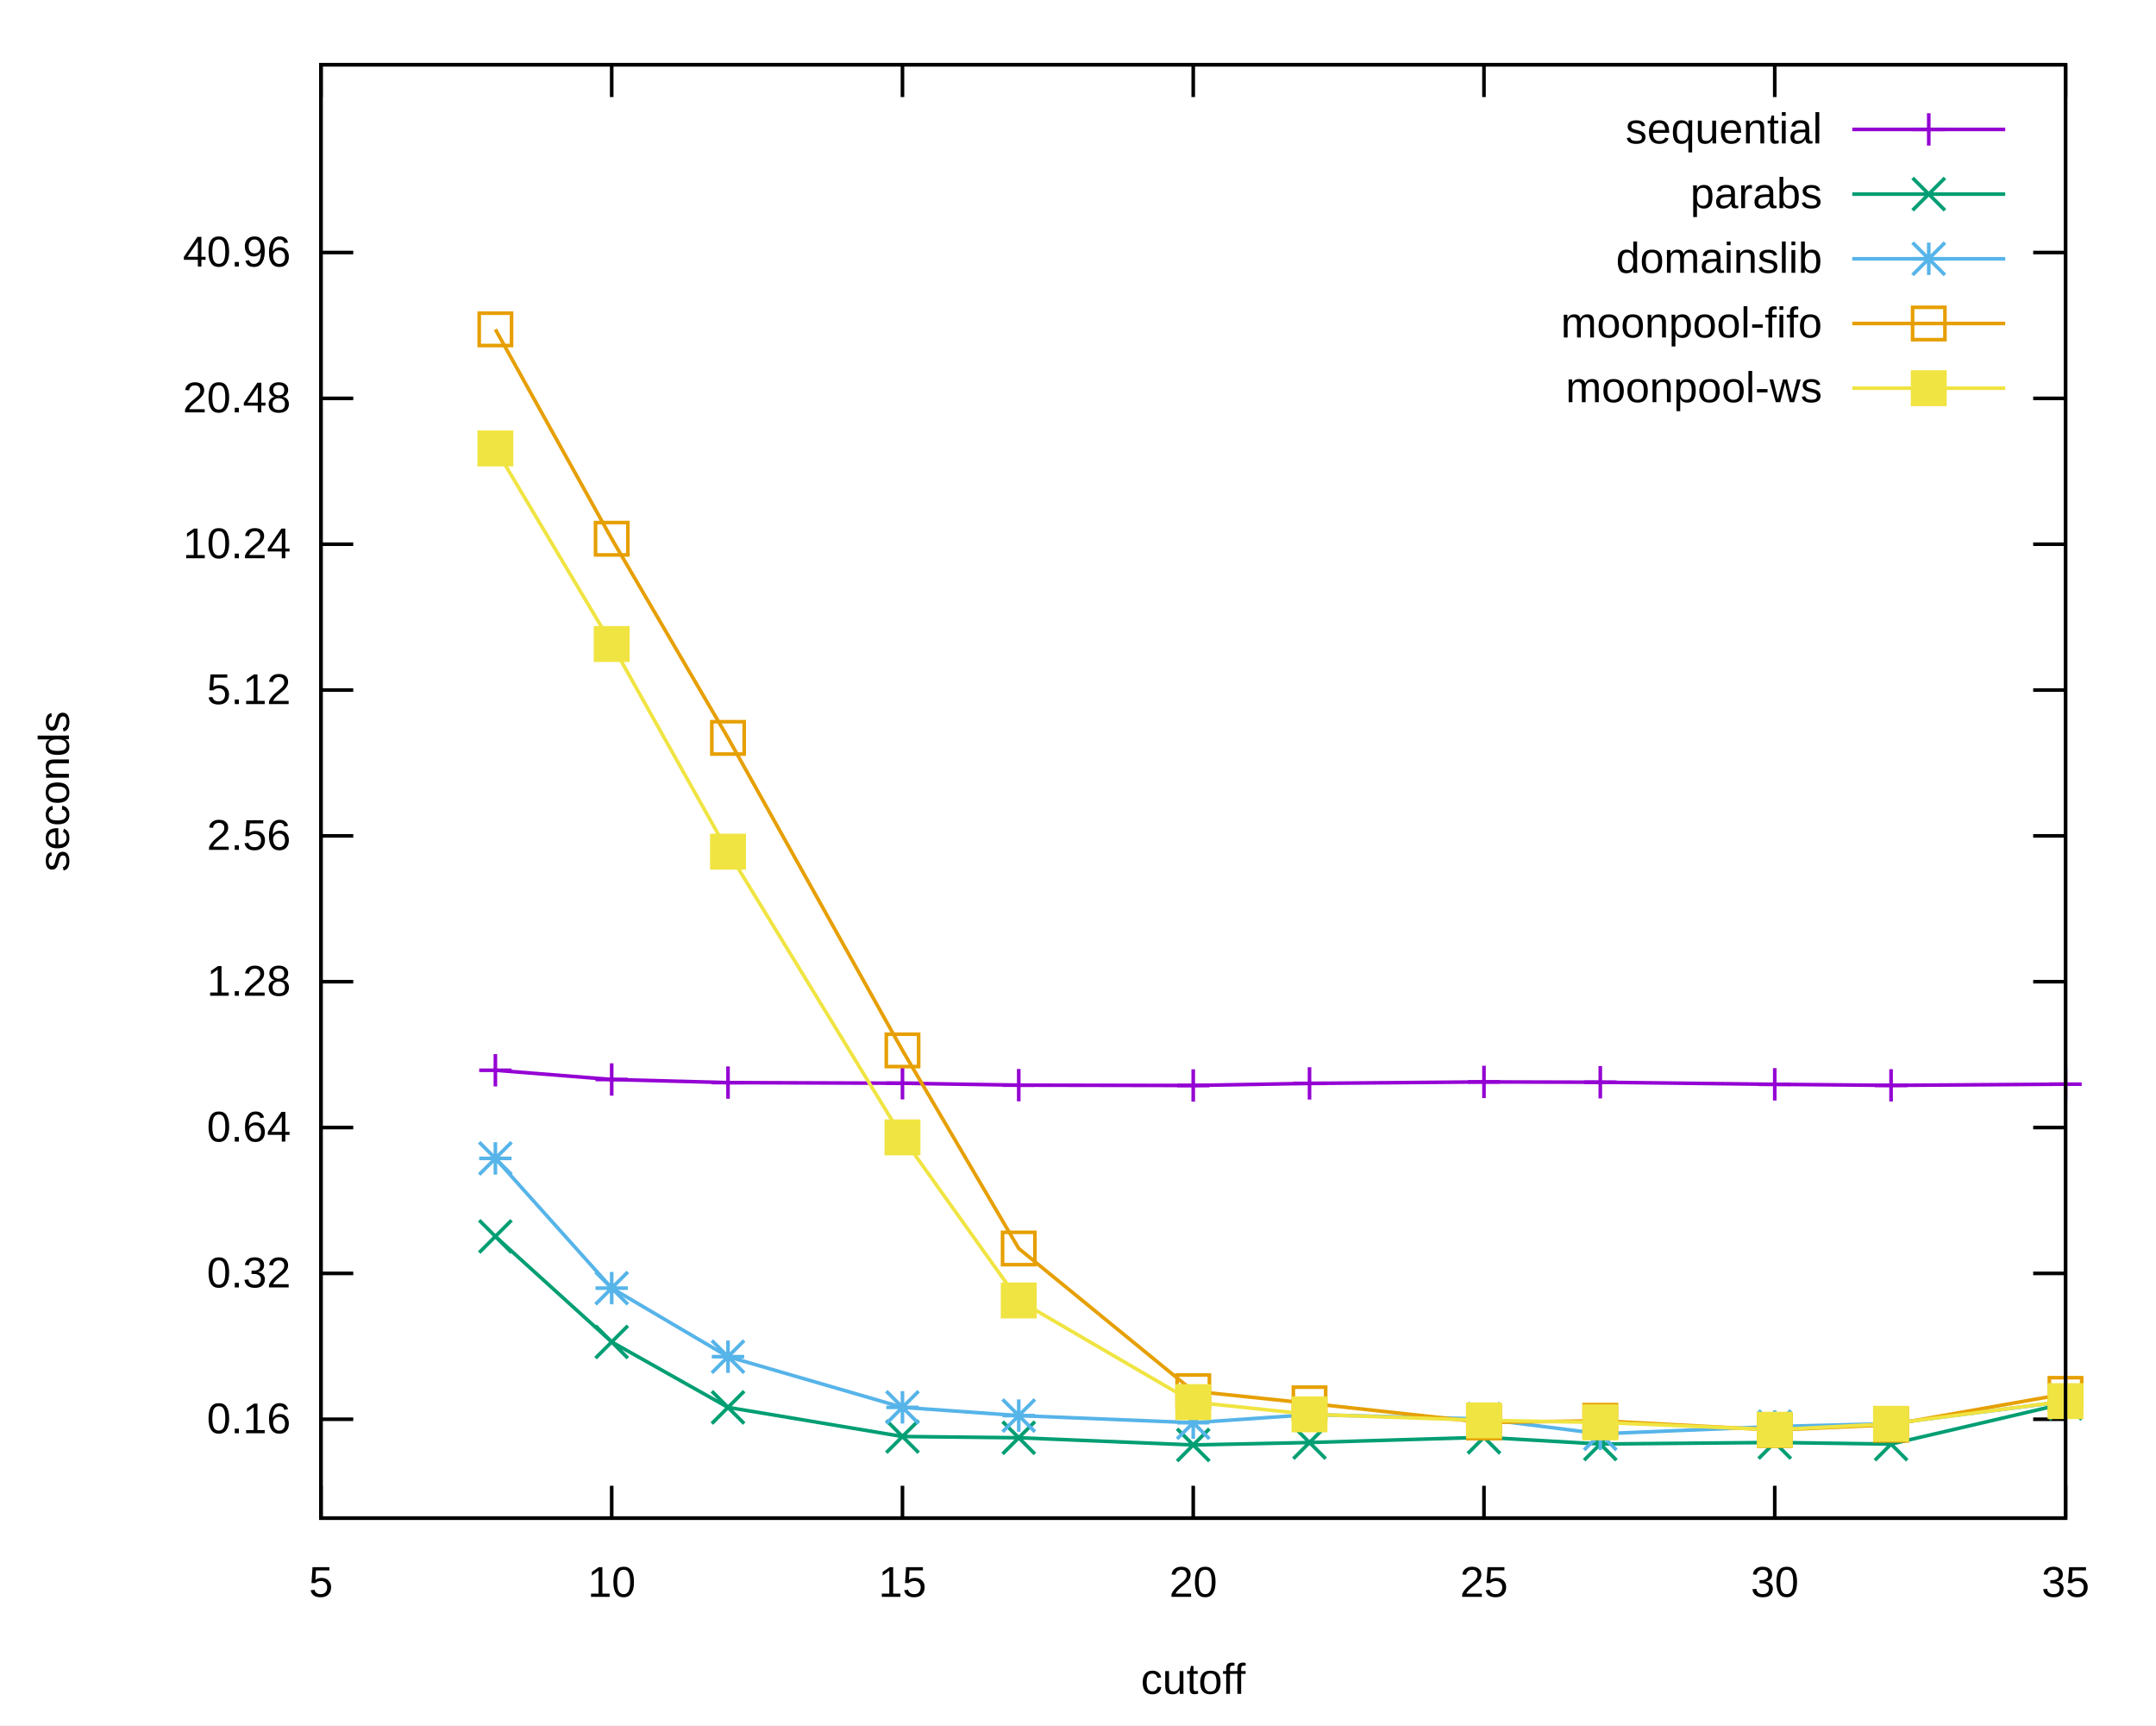
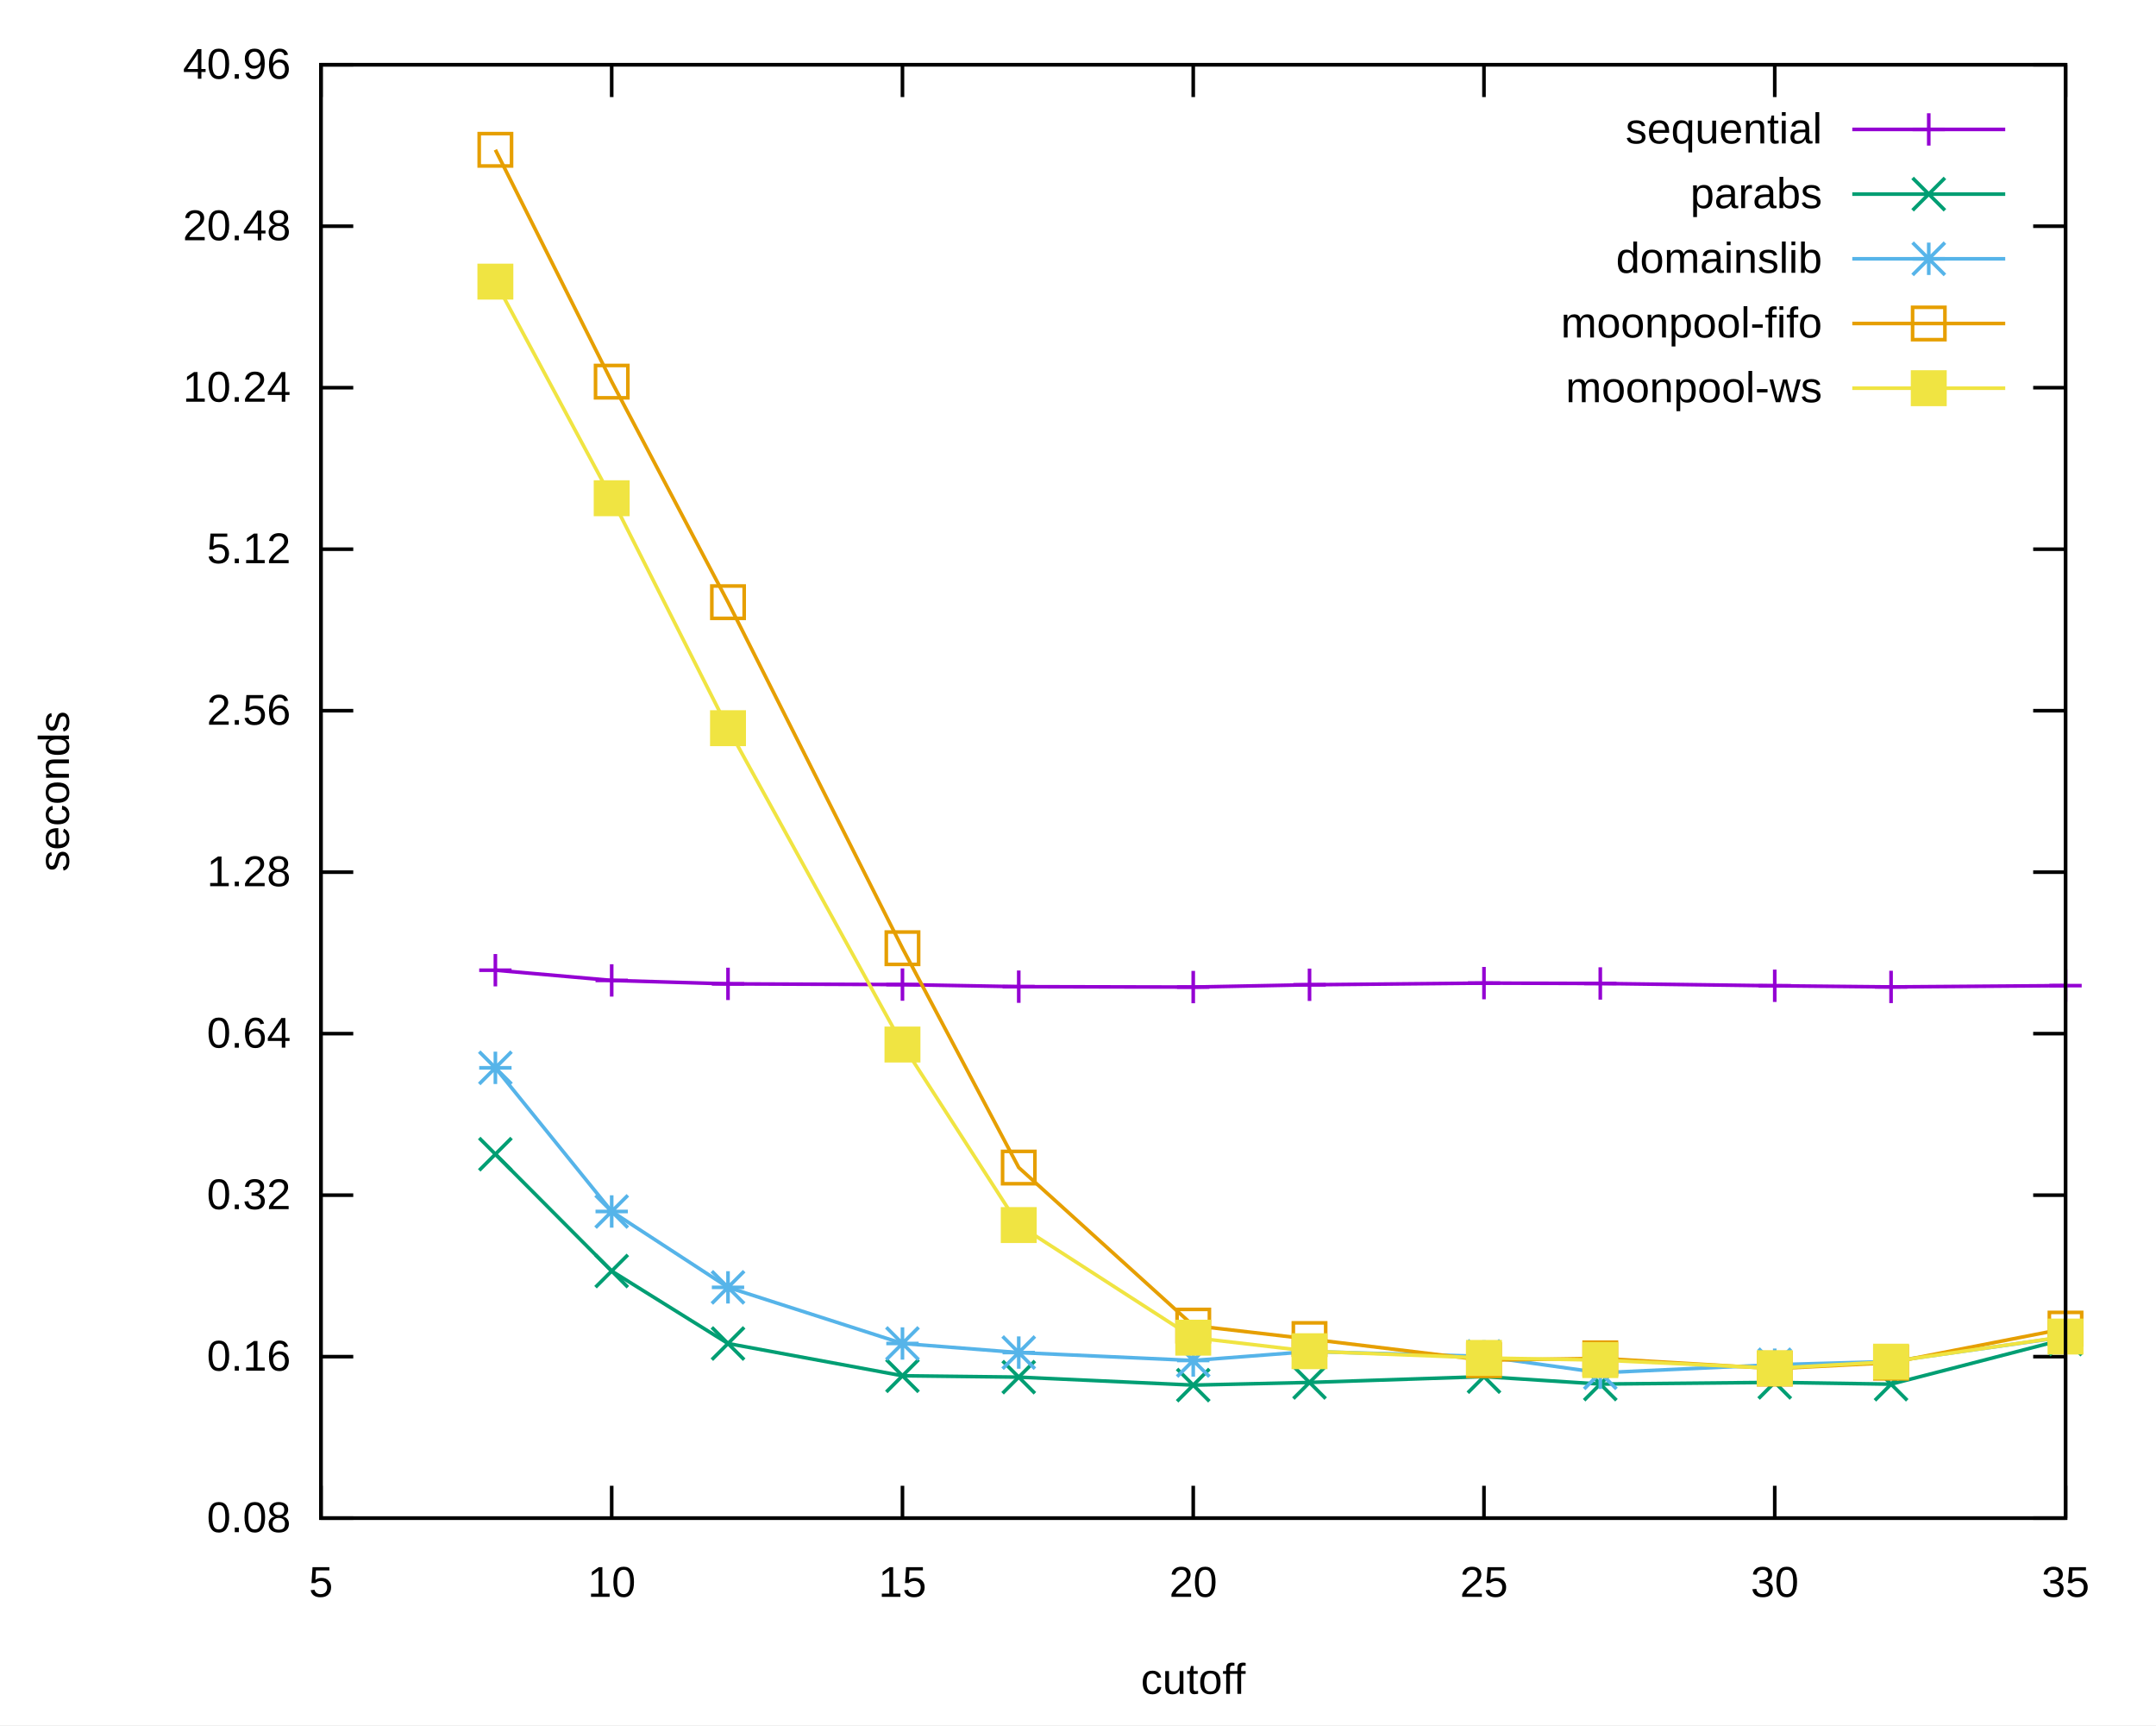
<svg xmlns="http://www.w3.org/2000/svg" xmlns:xlink="http://www.w3.org/1999/xlink" viewBox="0 0 600 480">
  <g id="gnuplot_canvas">
    <rect x="0" y="0" width="600" height="480" fill="#ffffff" />
    <defs>
      <circle id="gpDot" r="0.5" stroke-width="0.5" stroke="currentColor" />
      <path id="gpPt0" stroke-width="0.222" stroke="currentColor" d="M-1,0 h2 M0,-1 v2" />
      <path id="gpPt1" stroke-width="0.222" stroke="currentColor" d="M-1,-1 L1,1 M1,-1 L-1,1" />
      <path id="gpPt2" stroke-width="0.222" stroke="currentColor" d="M-1,0 L1,0 M0,-1 L0,1 M-1,-1 L1,1 M-1,1 L1,-1" />
      <rect id="gpPt3" stroke-width="0.222" stroke="currentColor" x="-1" y="-1" width="2" height="2" />
      <rect id="gpPt4" stroke-width="0.222" stroke="currentColor" fill="currentColor" x="-1" y="-1" width="2" height="2" />
      <circle id="gpPt5" stroke-width="0.222" stroke="currentColor" cx="0" cy="0" r="1" />
      <use xlink:href="#gpPt5" id="gpPt6" fill="currentColor" stroke="none" />
      <path id="gpPt7" stroke-width="0.222" stroke="currentColor" d="M0,-1.33 L-1.33,0.67 L1.33,0.67 z" />
      <use xlink:href="#gpPt7" id="gpPt8" fill="currentColor" stroke="none" />
      <use xlink:href="#gpPt7" id="gpPt9" stroke="currentColor" transform="rotate(180)" />
      <use xlink:href="#gpPt9" id="gpPt10" fill="currentColor" stroke="none" />
      <use xlink:href="#gpPt3" id="gpPt11" stroke="currentColor" transform="rotate(45)" />
      <use xlink:href="#gpPt11" id="gpPt12" fill="currentColor" stroke="none" />
      <path id="gpPt13" stroke-width="0.222" stroke="currentColor" d="M0,1.330 L1.265,0.411 L0.782,-1.067 L-0.782,-1.076 L-1.265,0.411 z" />
      <use xlink:href="#gpPt13" id="gpPt14" fill="currentColor" stroke="none" />
      <filter id="textbox" filterUnits="objectBoundingBox" x="0" y="0" height="1" width="1">
        <feFlood flood-color="#FFFFFF" flood-opacity="1" result="bgnd" />
        <feComposite in="SourceGraphic" in2="bgnd" operator="atop" />
      </filter>
      <filter id="greybox" filterUnits="objectBoundingBox" x="0" y="0" height="1" width="1">
        <feFlood flood-color="lightgrey" flood-opacity="1" result="grey" />
        <feComposite in="SourceGraphic" in2="grey" operator="atop" />
      </filter>
    </defs>
    <g fill="none" color="#FFFFFF" stroke="currentColor" stroke-width="1.00" stroke-linecap="butt" stroke-linejoin="miter">
</g>
    <g fill="none" color="black" stroke="currentColor" stroke-width="1.00" stroke-linecap="butt" stroke-linejoin="miter">
-       <path stroke="black" d="M89.31,394.89 L98.31,394.89 M574.82,394.89 L565.82,394.89  " />
-       <g transform="translate(80.92,398.79)" stroke="none" fill="black" font-family="Arial" font-size="12.00" text-anchor="end">
+       <path stroke="black" d="M89.31,422.40 L98.31,422.40 M574.82,422.40 L565.82,422.40  " />
+       <g transform="translate(80.92,426.30)" stroke="none" fill="black" font-family="Arial" font-size="12.00" text-anchor="end">
+         <text>
+           <tspan font-family="Arial"> 0.08</tspan>
+         </text>
+       </g>
+     </g>
+     <g fill="none" color="black" stroke="currentColor" stroke-width="1.00" stroke-linecap="butt" stroke-linejoin="miter">
+       <path stroke="black" d="M89.31,377.47 L98.31,377.47 M574.82,377.47 L565.82,377.47  " />
+       <g transform="translate(80.92,381.37)" stroke="none" fill="black" font-family="Arial" font-size="12.00" text-anchor="end">
        <text>
          <tspan font-family="Arial"> 0.16</tspan>
        </text>
      </g>
    </g>
    <g fill="none" color="black" stroke="currentColor" stroke-width="1.00" stroke-linecap="butt" stroke-linejoin="miter">
-       <path stroke="black" d="M89.31,354.31 L98.31,354.31 M574.82,354.31 L565.82,354.31  " />
-       <g transform="translate(80.92,358.21)" stroke="none" fill="black" font-family="Arial" font-size="12.00" text-anchor="end">
+       <path stroke="black" d="M89.31,332.54 L98.31,332.54 M574.82,332.54 L565.82,332.54  " />
+       <g transform="translate(80.92,336.44)" stroke="none" fill="black" font-family="Arial" font-size="12.00" text-anchor="end">
        <text>
          <tspan font-family="Arial"> 0.32</tspan>
        </text>
      </g>
    </g>
    <g fill="none" color="black" stroke="currentColor" stroke-width="1.00" stroke-linecap="butt" stroke-linejoin="miter">
-       <path stroke="black" d="M89.31,313.73 L98.31,313.73 M574.82,313.73 L565.82,313.73  " />
-       <g transform="translate(80.92,317.63)" stroke="none" fill="black" font-family="Arial" font-size="12.00" text-anchor="end">
+       <path stroke="black" d="M89.31,287.60 L98.31,287.60 M574.82,287.60 L565.82,287.60  " />
+       <g transform="translate(80.92,291.50)" stroke="none" fill="black" font-family="Arial" font-size="12.00" text-anchor="end">
        <text>
          <tspan font-family="Arial"> 0.64</tspan>
        </text>
      </g>
    </g>
    <g fill="none" color="black" stroke="currentColor" stroke-width="1.00" stroke-linecap="butt" stroke-linejoin="miter">
-       <path stroke="black" d="M89.31,273.15 L98.31,273.15 M574.82,273.15 L565.82,273.15  " />
-       <g transform="translate(80.92,277.05)" stroke="none" fill="black" font-family="Arial" font-size="12.00" text-anchor="end">
+       <path stroke="black" d="M89.31,242.67 L98.31,242.67 M574.82,242.67 L565.82,242.67  " />
+       <g transform="translate(80.92,246.57)" stroke="none" fill="black" font-family="Arial" font-size="12.00" text-anchor="end">
        <text>
          <tspan font-family="Arial"> 1.28</tspan>
        </text>
      </g>
    </g>
    <g fill="none" color="black" stroke="currentColor" stroke-width="1.00" stroke-linecap="butt" stroke-linejoin="miter">
-       <path stroke="black" d="M89.31,232.57 L98.31,232.57 M574.82,232.57 L565.82,232.57  " />
-       <g transform="translate(80.92,236.47)" stroke="none" fill="black" font-family="Arial" font-size="12.00" text-anchor="end">
+       <path stroke="black" d="M89.31,197.74 L98.31,197.74 M574.82,197.74 L565.82,197.74  " />
+       <g transform="translate(80.92,201.64)" stroke="none" fill="black" font-family="Arial" font-size="12.00" text-anchor="end">
        <text>
          <tspan font-family="Arial"> 2.56</tspan>
        </text>
      </g>
    </g>
    <g fill="none" color="black" stroke="currentColor" stroke-width="1.00" stroke-linecap="butt" stroke-linejoin="miter">
-       <path stroke="black" d="M89.31,192.00 L98.31,192.00 M574.82,192.00 L565.82,192.00  " />
-       <g transform="translate(80.92,195.90)" stroke="none" fill="black" font-family="Arial" font-size="12.00" text-anchor="end">
+       <path stroke="black" d="M89.31,152.81 L98.31,152.81 M574.82,152.81 L565.82,152.81  " />
+       <g transform="translate(80.92,156.71)" stroke="none" fill="black" font-family="Arial" font-size="12.00" text-anchor="end">
        <text>
          <tspan font-family="Arial"> 5.12</tspan>
        </text>
      </g>
    </g>
    <g fill="none" color="black" stroke="currentColor" stroke-width="1.00" stroke-linecap="butt" stroke-linejoin="miter">
-       <path stroke="black" d="M89.31,151.42 L98.31,151.42 M574.82,151.42 L565.82,151.42  " />
-       <g transform="translate(80.92,155.32)" stroke="none" fill="black" font-family="Arial" font-size="12.00" text-anchor="end">
+       <path stroke="black" d="M89.31,107.87 L98.31,107.87 M574.82,107.87 L565.82,107.87  " />
+       <g transform="translate(80.92,111.77)" stroke="none" fill="black" font-family="Arial" font-size="12.00" text-anchor="end">
        <text>
          <tspan font-family="Arial"> 10.24</tspan>
        </text>
      </g>
    </g>
    <g fill="none" color="black" stroke="currentColor" stroke-width="1.00" stroke-linecap="butt" stroke-linejoin="miter">
-       <path stroke="black" d="M89.31,110.84 L98.31,110.84 M574.82,110.84 L565.82,110.84  " />
-       <g transform="translate(80.92,114.74)" stroke="none" fill="black" font-family="Arial" font-size="12.00" text-anchor="end">
+       <path stroke="black" d="M89.31,62.94 L98.31,62.94 M574.82,62.94 L565.82,62.94  " />
+       <g transform="translate(80.92,66.84)" stroke="none" fill="black" font-family="Arial" font-size="12.00" text-anchor="end">
        <text>
          <tspan font-family="Arial"> 20.48</tspan>
        </text>
      </g>
    </g>
    <g fill="none" color="black" stroke="currentColor" stroke-width="1.00" stroke-linecap="butt" stroke-linejoin="miter">
-       <path stroke="black" d="M89.31,70.26 L98.31,70.26 M574.82,70.26 L565.82,70.26  " />
-       <g transform="translate(80.92,74.16)" stroke="none" fill="black" font-family="Arial" font-size="12.00" text-anchor="end">
+       <path stroke="black" d="M89.31,18.01 L98.31,18.01 M574.82,18.01 L565.82,18.01  " />
+       <g transform="translate(80.92,21.91)" stroke="none" fill="black" font-family="Arial" font-size="12.00" text-anchor="end">
        <text>
          <tspan font-family="Arial"> 40.96</tspan>
        </text>
      </g>
    </g>
    <g fill="none" color="black" stroke="currentColor" stroke-width="1.00" stroke-linecap="butt" stroke-linejoin="miter">
      <path stroke="black" d="M89.31,422.40 L89.31,413.40 M89.31,18.01 L89.31,27.01  " />
      <g transform="translate(89.31,444.30)" stroke="none" fill="black" font-family="Arial" font-size="12.00" text-anchor="middle">
        <text>
          <tspan font-family="Arial"> 5</tspan>
        </text>
      </g>
    </g>
    <g fill="none" color="black" stroke="currentColor" stroke-width="1.00" stroke-linecap="butt" stroke-linejoin="miter">
      <path stroke="black" d="M170.23,422.40 L170.23,413.40 M170.23,18.01 L170.23,27.01  " />
      <g transform="translate(170.23,444.30)" stroke="none" fill="black" font-family="Arial" font-size="12.00" text-anchor="middle">
        <text>
          <tspan font-family="Arial"> 10</tspan>
        </text>
      </g>
    </g>
    <g fill="none" color="black" stroke="currentColor" stroke-width="1.00" stroke-linecap="butt" stroke-linejoin="miter">
      <path stroke="black" d="M251.15,422.40 L251.15,413.40 M251.15,18.01 L251.15,27.01  " />
      <g transform="translate(251.15,444.30)" stroke="none" fill="black" font-family="Arial" font-size="12.00" text-anchor="middle">
        <text>
          <tspan font-family="Arial"> 15</tspan>
        </text>
      </g>
    </g>
    <g fill="none" color="black" stroke="currentColor" stroke-width="1.00" stroke-linecap="butt" stroke-linejoin="miter">
      <path stroke="black" d="M332.07,422.40 L332.07,413.40 M332.07,18.01 L332.07,27.01  " />
      <g transform="translate(332.07,444.30)" stroke="none" fill="black" font-family="Arial" font-size="12.00" text-anchor="middle">
        <text>
          <tspan font-family="Arial"> 20</tspan>
        </text>
      </g>
    </g>
    <g fill="none" color="black" stroke="currentColor" stroke-width="1.00" stroke-linecap="butt" stroke-linejoin="miter">
      <path stroke="black" d="M412.98,422.40 L412.98,413.40 M412.98,18.01 L412.98,27.01  " />
      <g transform="translate(412.98,444.30)" stroke="none" fill="black" font-family="Arial" font-size="12.00" text-anchor="middle">
        <text>
          <tspan font-family="Arial"> 25</tspan>
        </text>
      </g>
    </g>
    <g fill="none" color="black" stroke="currentColor" stroke-width="1.00" stroke-linecap="butt" stroke-linejoin="miter">
      <path stroke="black" d="M493.90,422.40 L493.90,413.40 M493.90,18.01 L493.90,27.01  " />
      <g transform="translate(493.90,444.30)" stroke="none" fill="black" font-family="Arial" font-size="12.00" text-anchor="middle">
        <text>
          <tspan font-family="Arial"> 30</tspan>
        </text>
      </g>
    </g>
    <g fill="none" color="black" stroke="currentColor" stroke-width="1.00" stroke-linecap="butt" stroke-linejoin="miter">
      <path stroke="black" d="M574.82,422.40 L574.82,413.40 M574.82,18.01 L574.82,27.01  " />
      <g transform="translate(574.82,444.30)" stroke="none" fill="black" font-family="Arial" font-size="12.00" text-anchor="middle">
        <text>
          <tspan font-family="Arial"> 35</tspan>
        </text>
      </g>
    </g>
    <g fill="none" color="black" stroke="currentColor" stroke-width="1.00" stroke-linecap="butt" stroke-linejoin="miter">
</g>
    <g fill="none" color="black" stroke="currentColor" stroke-width="1.00" stroke-linecap="butt" stroke-linejoin="miter">
      <path stroke="black" d="M89.31,18.01 L89.31,422.40 L574.82,422.40 L574.82,18.01 L89.31,18.01 Z  " />
    </g>
    <g fill="none" color="black" stroke="currentColor" stroke-width="1.00" stroke-linecap="butt" stroke-linejoin="miter">
</g>
    <g id="gnuplot_plot_1">
      <g fill="none" color="black" stroke="currentColor" stroke-width="1.00" stroke-linecap="butt" stroke-linejoin="miter">
        <g transform="translate(507.09,39.91)" stroke="none" fill="black" font-family="Arial" font-size="12.00" text-anchor="end">
          <text>
            <tspan font-family="Arial">sequential</tspan>
          </text>
        </g>
      </g>
      <g fill="none" color="black" stroke="currentColor" stroke-width="1.00" stroke-linecap="butt" stroke-linejoin="miter">
-         <path stroke="rgb(148,   0, 211)" d="M515.48,36.01 L558.04,36.01 M137.86,297.79 L170.23,300.36 L202.60,301.22 L251.15,301.40 L283.51,301.93 L332.07,302.02   L364.43,301.44 L412.98,301.03 L445.35,301.12 L493.90,301.70 L526.27,301.99 L574.82,301.66  " />
-         <use xlink:href="#gpPt0" transform="translate(137.86,297.79) scale(4.50)" color="rgb(148,   0, 211)" />
-         <use xlink:href="#gpPt0" transform="translate(170.23,300.36) scale(4.50)" color="rgb(148,   0, 211)" />
-         <use xlink:href="#gpPt0" transform="translate(202.60,301.22) scale(4.50)" color="rgb(148,   0, 211)" />
-         <use xlink:href="#gpPt0" transform="translate(251.15,301.40) scale(4.50)" color="rgb(148,   0, 211)" />
-         <use xlink:href="#gpPt0" transform="translate(283.51,301.93) scale(4.50)" color="rgb(148,   0, 211)" />
-         <use xlink:href="#gpPt0" transform="translate(332.07,302.02) scale(4.50)" color="rgb(148,   0, 211)" />
-         <use xlink:href="#gpPt0" transform="translate(364.43,301.44) scale(4.50)" color="rgb(148,   0, 211)" />
-         <use xlink:href="#gpPt0" transform="translate(412.98,301.03) scale(4.50)" color="rgb(148,   0, 211)" />
-         <use xlink:href="#gpPt0" transform="translate(445.35,301.12) scale(4.50)" color="rgb(148,   0, 211)" />
-         <use xlink:href="#gpPt0" transform="translate(493.90,301.70) scale(4.50)" color="rgb(148,   0, 211)" />
-         <use xlink:href="#gpPt0" transform="translate(526.27,301.99) scale(4.50)" color="rgb(148,   0, 211)" />
-         <use xlink:href="#gpPt0" transform="translate(574.82,301.66) scale(4.50)" color="rgb(148,   0, 211)" />
+         <path stroke="rgb(148,   0, 211)" d="M515.48,36.01 L558.04,36.01 M137.86,269.95 L170.23,272.79 L202.60,273.75 L251.15,273.95 L283.51,274.53 L332.07,274.64   L364.43,274.00 L412.98,273.54 L445.35,273.64 L493.90,274.28 L526.27,274.60 L574.82,274.24  " />
+         <use xlink:href="#gpPt0" transform="translate(137.86,269.95) scale(4.50)" color="rgb(148,   0, 211)" />
+         <use xlink:href="#gpPt0" transform="translate(170.23,272.79) scale(4.50)" color="rgb(148,   0, 211)" />
+         <use xlink:href="#gpPt0" transform="translate(202.60,273.75) scale(4.50)" color="rgb(148,   0, 211)" />
+         <use xlink:href="#gpPt0" transform="translate(251.15,273.95) scale(4.50)" color="rgb(148,   0, 211)" />
+         <use xlink:href="#gpPt0" transform="translate(283.51,274.53) scale(4.50)" color="rgb(148,   0, 211)" />
+         <use xlink:href="#gpPt0" transform="translate(332.07,274.64) scale(4.50)" color="rgb(148,   0, 211)" />
+         <use xlink:href="#gpPt0" transform="translate(364.43,274.00) scale(4.50)" color="rgb(148,   0, 211)" />
+         <use xlink:href="#gpPt0" transform="translate(412.98,273.54) scale(4.50)" color="rgb(148,   0, 211)" />
+         <use xlink:href="#gpPt0" transform="translate(445.35,273.64) scale(4.50)" color="rgb(148,   0, 211)" />
+         <use xlink:href="#gpPt0" transform="translate(493.90,274.28) scale(4.50)" color="rgb(148,   0, 211)" />
+         <use xlink:href="#gpPt0" transform="translate(526.27,274.60) scale(4.50)" color="rgb(148,   0, 211)" />
+         <use xlink:href="#gpPt0" transform="translate(574.82,274.24) scale(4.50)" color="rgb(148,   0, 211)" />
        <use xlink:href="#gpPt0" transform="translate(536.76,36.01) scale(4.50)" color="rgb(148,   0, 211)" />
      </g>
    </g>
    <g id="gnuplot_plot_2">
      <g fill="none" color="black" stroke="currentColor" stroke-width="1.00" stroke-linecap="butt" stroke-linejoin="miter">
        <g transform="translate(507.09,57.91)" stroke="none" fill="black" font-family="Arial" font-size="12.00" text-anchor="end">
          <text>
            <tspan font-family="Arial">parabs</tspan>
          </text>
        </g>
      </g>
      <g fill="none" color="black" stroke="currentColor" stroke-width="1.00" stroke-linecap="butt" stroke-linejoin="miter">
-         <path stroke="rgb(  0, 158, 115)" d="M515.48,54.01 L558.04,54.01 M137.86,344.02 L170.23,373.38 L202.60,391.59 L251.15,399.69 L283.51,400.04 L332.07,402.04   L364.43,401.37 L412.98,399.91 L445.35,401.78 L493.90,401.35 L526.27,401.80 L574.82,390.47  " />
-         <use xlink:href="#gpPt1" transform="translate(137.86,344.02) scale(4.50)" color="rgb(  0, 158, 115)" />
-         <use xlink:href="#gpPt1" transform="translate(170.23,373.38) scale(4.50)" color="rgb(  0, 158, 115)" />
-         <use xlink:href="#gpPt1" transform="translate(202.60,391.59) scale(4.50)" color="rgb(  0, 158, 115)" />
-         <use xlink:href="#gpPt1" transform="translate(251.15,399.69) scale(4.50)" color="rgb(  0, 158, 115)" />
-         <use xlink:href="#gpPt1" transform="translate(283.51,400.04) scale(4.50)" color="rgb(  0, 158, 115)" />
-         <use xlink:href="#gpPt1" transform="translate(332.07,402.04) scale(4.50)" color="rgb(  0, 158, 115)" />
-         <use xlink:href="#gpPt1" transform="translate(364.43,401.37) scale(4.50)" color="rgb(  0, 158, 115)" />
-         <use xlink:href="#gpPt1" transform="translate(412.98,399.91) scale(4.50)" color="rgb(  0, 158, 115)" />
-         <use xlink:href="#gpPt1" transform="translate(445.35,401.78) scale(4.50)" color="rgb(  0, 158, 115)" />
-         <use xlink:href="#gpPt1" transform="translate(493.90,401.35) scale(4.50)" color="rgb(  0, 158, 115)" />
-         <use xlink:href="#gpPt1" transform="translate(526.27,401.80) scale(4.50)" color="rgb(  0, 158, 115)" />
-         <use xlink:href="#gpPt1" transform="translate(574.82,390.47) scale(4.50)" color="rgb(  0, 158, 115)" />
+         <path stroke="rgb(  0, 158, 115)" d="M515.48,54.01 L558.04,54.01 M137.86,321.14 L170.23,353.65 L202.60,373.82 L251.15,382.79 L283.51,383.17 L332.07,385.39   L364.43,384.65 L412.98,383.03 L445.35,385.10 L493.90,384.63 L526.27,385.13 L574.82,372.57  " />
+         <use xlink:href="#gpPt1" transform="translate(137.86,321.14) scale(4.50)" color="rgb(  0, 158, 115)" />
+         <use xlink:href="#gpPt1" transform="translate(170.23,353.65) scale(4.50)" color="rgb(  0, 158, 115)" />
+         <use xlink:href="#gpPt1" transform="translate(202.60,373.82) scale(4.50)" color="rgb(  0, 158, 115)" />
+         <use xlink:href="#gpPt1" transform="translate(251.15,382.79) scale(4.50)" color="rgb(  0, 158, 115)" />
+         <use xlink:href="#gpPt1" transform="translate(283.51,383.17) scale(4.50)" color="rgb(  0, 158, 115)" />
+         <use xlink:href="#gpPt1" transform="translate(332.07,385.39) scale(4.50)" color="rgb(  0, 158, 115)" />
+         <use xlink:href="#gpPt1" transform="translate(364.43,384.65) scale(4.50)" color="rgb(  0, 158, 115)" />
+         <use xlink:href="#gpPt1" transform="translate(412.98,383.03) scale(4.50)" color="rgb(  0, 158, 115)" />
+         <use xlink:href="#gpPt1" transform="translate(445.35,385.10) scale(4.50)" color="rgb(  0, 158, 115)" />
+         <use xlink:href="#gpPt1" transform="translate(493.90,384.63) scale(4.50)" color="rgb(  0, 158, 115)" />
+         <use xlink:href="#gpPt1" transform="translate(526.27,385.13) scale(4.50)" color="rgb(  0, 158, 115)" />
+         <use xlink:href="#gpPt1" transform="translate(574.82,372.57) scale(4.50)" color="rgb(  0, 158, 115)" />
        <use xlink:href="#gpPt1" transform="translate(536.76,54.01) scale(4.50)" color="rgb(  0, 158, 115)" />
      </g>
    </g>
    <g id="gnuplot_plot_3">
      <g fill="none" color="black" stroke="currentColor" stroke-width="1.00" stroke-linecap="butt" stroke-linejoin="miter">
        <g transform="translate(507.09,75.91)" stroke="none" fill="black" font-family="Arial" font-size="12.00" text-anchor="end">
          <text>
            <tspan font-family="Arial">domainslib</tspan>
          </text>
        </g>
      </g>
      <g fill="none" color="black" stroke="currentColor" stroke-width="1.00" stroke-linecap="butt" stroke-linejoin="miter">
-         <path stroke="rgb( 86, 180, 233)" d="M515.48,72.01 L558.04,72.01 M137.86,322.31 L170.23,358.41 L202.60,377.48 L251.15,391.58 L283.51,393.87 L332.07,395.85   L364.43,393.61 L412.98,394.82 L445.35,398.94 L493.90,396.92 L526.27,396.11 L574.82,389.91  " />
-         <use xlink:href="#gpPt2" transform="translate(137.86,322.31) scale(4.50)" color="rgb( 86, 180, 233)" />
-         <use xlink:href="#gpPt2" transform="translate(170.23,358.41) scale(4.50)" color="rgb( 86, 180, 233)" />
-         <use xlink:href="#gpPt2" transform="translate(202.60,377.48) scale(4.50)" color="rgb( 86, 180, 233)" />
-         <use xlink:href="#gpPt2" transform="translate(251.15,391.58) scale(4.50)" color="rgb( 86, 180, 233)" />
-         <use xlink:href="#gpPt2" transform="translate(283.51,393.87) scale(4.50)" color="rgb( 86, 180, 233)" />
-         <use xlink:href="#gpPt2" transform="translate(332.07,395.85) scale(4.50)" color="rgb( 86, 180, 233)" />
-         <use xlink:href="#gpPt2" transform="translate(364.43,393.61) scale(4.50)" color="rgb( 86, 180, 233)" />
-         <use xlink:href="#gpPt2" transform="translate(412.98,394.82) scale(4.50)" color="rgb( 86, 180, 233)" />
-         <use xlink:href="#gpPt2" transform="translate(445.35,398.94) scale(4.50)" color="rgb( 86, 180, 233)" />
-         <use xlink:href="#gpPt2" transform="translate(493.90,396.92) scale(4.50)" color="rgb( 86, 180, 233)" />
-         <use xlink:href="#gpPt2" transform="translate(526.27,396.11) scale(4.50)" color="rgb( 86, 180, 233)" />
-         <use xlink:href="#gpPt2" transform="translate(574.82,389.91) scale(4.50)" color="rgb( 86, 180, 233)" />
+         <path stroke="rgb( 86, 180, 233)" d="M515.48,72.01 L558.04,72.01 M137.86,297.11 L170.23,337.08 L202.60,358.19 L251.15,373.81 L283.51,376.34 L332.07,378.54   L364.43,376.05 L412.98,377.40 L445.35,381.96 L493.90,379.72 L526.27,378.82 L574.82,371.96  " />
+         <use xlink:href="#gpPt2" transform="translate(137.86,297.11) scale(4.50)" color="rgb( 86, 180, 233)" />
+         <use xlink:href="#gpPt2" transform="translate(170.23,337.08) scale(4.50)" color="rgb( 86, 180, 233)" />
+         <use xlink:href="#gpPt2" transform="translate(202.60,358.19) scale(4.50)" color="rgb( 86, 180, 233)" />
+         <use xlink:href="#gpPt2" transform="translate(251.15,373.81) scale(4.50)" color="rgb( 86, 180, 233)" />
+         <use xlink:href="#gpPt2" transform="translate(283.51,376.34) scale(4.50)" color="rgb( 86, 180, 233)" />
+         <use xlink:href="#gpPt2" transform="translate(332.07,378.54) scale(4.50)" color="rgb( 86, 180, 233)" />
+         <use xlink:href="#gpPt2" transform="translate(364.43,376.05) scale(4.50)" color="rgb( 86, 180, 233)" />
+         <use xlink:href="#gpPt2" transform="translate(412.98,377.40) scale(4.50)" color="rgb( 86, 180, 233)" />
+         <use xlink:href="#gpPt2" transform="translate(445.35,381.96) scale(4.50)" color="rgb( 86, 180, 233)" />
+         <use xlink:href="#gpPt2" transform="translate(493.90,379.72) scale(4.50)" color="rgb( 86, 180, 233)" />
+         <use xlink:href="#gpPt2" transform="translate(526.27,378.82) scale(4.50)" color="rgb( 86, 180, 233)" />
+         <use xlink:href="#gpPt2" transform="translate(574.82,371.96) scale(4.50)" color="rgb( 86, 180, 233)" />
        <use xlink:href="#gpPt2" transform="translate(536.76,72.01) scale(4.50)" color="rgb( 86, 180, 233)" />
      </g>
    </g>
    <g id="gnuplot_plot_4">
      <g fill="none" color="black" stroke="currentColor" stroke-width="1.00" stroke-linecap="butt" stroke-linejoin="miter">
        <g transform="translate(507.09,93.91)" stroke="none" fill="black" font-family="Arial" font-size="12.00" text-anchor="end">
          <text>
            <tspan font-family="Arial">moonpool-fifo</tspan>
          </text>
        </g>
      </g>
      <g fill="none" color="black" stroke="currentColor" stroke-width="1.00" stroke-linecap="butt" stroke-linejoin="miter">
-         <path stroke="rgb(230, 159,   0)" d="M515.48,90.01 L558.04,90.01 M137.86,91.64 L170.23,149.90 L202.60,205.31 L251.15,292.26 L283.51,347.38 L332.07,387.08   L364.43,390.46 L412.98,395.78 L445.35,395.31 L493.90,397.90 L526.27,396.42 L574.82,387.83  " />
-         <use xlink:href="#gpPt3" transform="translate(137.86,91.64) scale(4.50)" color="rgb(230, 159,   0)" />
-         <use xlink:href="#gpPt3" transform="translate(170.23,149.90) scale(4.50)" color="rgb(230, 159,   0)" />
-         <use xlink:href="#gpPt3" transform="translate(202.60,205.31) scale(4.50)" color="rgb(230, 159,   0)" />
-         <use xlink:href="#gpPt3" transform="translate(251.15,292.26) scale(4.50)" color="rgb(230, 159,   0)" />
-         <use xlink:href="#gpPt3" transform="translate(283.51,347.38) scale(4.50)" color="rgb(230, 159,   0)" />
-         <use xlink:href="#gpPt3" transform="translate(332.07,387.08) scale(4.50)" color="rgb(230, 159,   0)" />
-         <use xlink:href="#gpPt3" transform="translate(364.43,390.46) scale(4.50)" color="rgb(230, 159,   0)" />
-         <use xlink:href="#gpPt3" transform="translate(412.98,395.78) scale(4.50)" color="rgb(230, 159,   0)" />
-         <use xlink:href="#gpPt3" transform="translate(445.35,395.31) scale(4.50)" color="rgb(230, 159,   0)" />
-         <use xlink:href="#gpPt3" transform="translate(493.90,397.90) scale(4.50)" color="rgb(230, 159,   0)" />
-         <use xlink:href="#gpPt3" transform="translate(526.27,396.42) scale(4.50)" color="rgb(230, 159,   0)" />
-         <use xlink:href="#gpPt3" transform="translate(574.82,387.83) scale(4.50)" color="rgb(230, 159,   0)" />
+         <path stroke="rgb(230, 159,   0)" d="M515.48,90.01 L558.04,90.01 M137.86,41.68 L170.23,106.19 L202.60,167.55 L251.15,263.83 L283.51,324.86 L332.07,368.83   L364.43,372.57 L412.98,378.46 L445.35,377.94 L493.90,380.80 L526.27,379.16 L574.82,369.66  " />
+         <use xlink:href="#gpPt3" transform="translate(137.86,41.68) scale(4.50)" color="rgb(230, 159,   0)" />
+         <use xlink:href="#gpPt3" transform="translate(170.23,106.19) scale(4.50)" color="rgb(230, 159,   0)" />
+         <use xlink:href="#gpPt3" transform="translate(202.60,167.55) scale(4.50)" color="rgb(230, 159,   0)" />
+         <use xlink:href="#gpPt3" transform="translate(251.15,263.83) scale(4.50)" color="rgb(230, 159,   0)" />
+         <use xlink:href="#gpPt3" transform="translate(283.51,324.86) scale(4.50)" color="rgb(230, 159,   0)" />
+         <use xlink:href="#gpPt3" transform="translate(332.07,368.83) scale(4.50)" color="rgb(230, 159,   0)" />
+         <use xlink:href="#gpPt3" transform="translate(364.43,372.57) scale(4.50)" color="rgb(230, 159,   0)" />
+         <use xlink:href="#gpPt3" transform="translate(412.98,378.46) scale(4.50)" color="rgb(230, 159,   0)" />
+         <use xlink:href="#gpPt3" transform="translate(445.35,377.94) scale(4.50)" color="rgb(230, 159,   0)" />
+         <use xlink:href="#gpPt3" transform="translate(493.90,380.80) scale(4.50)" color="rgb(230, 159,   0)" />
+         <use xlink:href="#gpPt3" transform="translate(526.27,379.16) scale(4.50)" color="rgb(230, 159,   0)" />
+         <use xlink:href="#gpPt3" transform="translate(574.82,369.66) scale(4.50)" color="rgb(230, 159,   0)" />
        <use xlink:href="#gpPt3" transform="translate(536.76,90.01) scale(4.50)" color="rgb(230, 159,   0)" />
      </g>
    </g>
    <g id="gnuplot_plot_5">
      <g fill="none" color="black" stroke="currentColor" stroke-width="1.00" stroke-linecap="butt" stroke-linejoin="miter">
        <g transform="translate(507.09,111.91)" stroke="none" fill="black" font-family="Arial" font-size="12.00" text-anchor="end">
          <text>
            <tspan font-family="Arial">moonpool-ws</tspan>
          </text>
        </g>
      </g>
      <g fill="none" color="black" stroke="currentColor" stroke-width="1.00" stroke-linecap="butt" stroke-linejoin="miter">
-         <path stroke="rgb(240, 228,  66)" d="M515.48,108.01 L558.04,108.01 M137.86,124.77 L170.23,179.19 L202.60,236.97 L251.15,316.46 L283.51,361.83 L332.07,390.12   L364.43,393.52 L412.98,395.21 L445.35,395.76 L493.90,397.80 L526.27,396.15 L574.82,389.84  " />
-         <use xlink:href="#gpPt4" transform="translate(137.86,124.77) scale(4.50)" color="rgb(240, 228,  66)" />
-         <use xlink:href="#gpPt4" transform="translate(170.23,179.19) scale(4.50)" color="rgb(240, 228,  66)" />
-         <use xlink:href="#gpPt4" transform="translate(202.60,236.97) scale(4.50)" color="rgb(240, 228,  66)" />
-         <use xlink:href="#gpPt4" transform="translate(251.15,316.46) scale(4.50)" color="rgb(240, 228,  66)" />
-         <use xlink:href="#gpPt4" transform="translate(283.51,361.83) scale(4.50)" color="rgb(240, 228,  66)" />
-         <use xlink:href="#gpPt4" transform="translate(332.07,390.12) scale(4.50)" color="rgb(240, 228,  66)" />
-         <use xlink:href="#gpPt4" transform="translate(364.43,393.52) scale(4.50)" color="rgb(240, 228,  66)" />
-         <use xlink:href="#gpPt4" transform="translate(412.98,395.21) scale(4.50)" color="rgb(240, 228,  66)" />
-         <use xlink:href="#gpPt4" transform="translate(445.35,395.76) scale(4.50)" color="rgb(240, 228,  66)" />
-         <use xlink:href="#gpPt4" transform="translate(493.90,397.80) scale(4.50)" color="rgb(240, 228,  66)" />
-         <use xlink:href="#gpPt4" transform="translate(526.27,396.15) scale(4.50)" color="rgb(240, 228,  66)" />
-         <use xlink:href="#gpPt4" transform="translate(574.82,389.84) scale(4.50)" color="rgb(240, 228,  66)" />
+         <path stroke="rgb(240, 228,  66)" d="M515.48,108.01 L558.04,108.01 M137.86,78.36 L170.23,138.63 L202.60,202.61 L251.15,290.63 L283.51,340.86 L332.07,372.19   L364.43,375.96 L412.98,377.83 L445.35,378.43 L493.90,380.69 L526.27,378.87 L574.82,371.88  " />
+         <use xlink:href="#gpPt4" transform="translate(137.86,78.36) scale(4.50)" color="rgb(240, 228,  66)" />
+         <use xlink:href="#gpPt4" transform="translate(170.23,138.63) scale(4.50)" color="rgb(240, 228,  66)" />
+         <use xlink:href="#gpPt4" transform="translate(202.60,202.61) scale(4.50)" color="rgb(240, 228,  66)" />
+         <use xlink:href="#gpPt4" transform="translate(251.15,290.63) scale(4.50)" color="rgb(240, 228,  66)" />
+         <use xlink:href="#gpPt4" transform="translate(283.51,340.86) scale(4.50)" color="rgb(240, 228,  66)" />
+         <use xlink:href="#gpPt4" transform="translate(332.07,372.19) scale(4.50)" color="rgb(240, 228,  66)" />
+         <use xlink:href="#gpPt4" transform="translate(364.43,375.96) scale(4.50)" color="rgb(240, 228,  66)" />
+         <use xlink:href="#gpPt4" transform="translate(412.98,377.83) scale(4.50)" color="rgb(240, 228,  66)" />
+         <use xlink:href="#gpPt4" transform="translate(445.35,378.43) scale(4.50)" color="rgb(240, 228,  66)" />
+         <use xlink:href="#gpPt4" transform="translate(493.90,380.69) scale(4.50)" color="rgb(240, 228,  66)" />
+         <use xlink:href="#gpPt4" transform="translate(526.27,378.87) scale(4.50)" color="rgb(240, 228,  66)" />
+         <use xlink:href="#gpPt4" transform="translate(574.82,371.88) scale(4.50)" color="rgb(240, 228,  66)" />
        <use xlink:href="#gpPt4" transform="translate(536.76,108.01) scale(4.50)" color="rgb(240, 228,  66)" />
      </g>
    </g>
    <g fill="none" color="#FFFFFF" stroke="rgb(240, 228,  66)" stroke-width="2.00" stroke-linecap="butt" stroke-linejoin="miter">
</g>
    <g fill="none" color="black" stroke="currentColor" stroke-width="2.00" stroke-linecap="butt" stroke-linejoin="miter">
</g>
    <g fill="none" color="black" stroke="black" stroke-width="1.00" stroke-linecap="butt" stroke-linejoin="miter">
</g>
    <g fill="none" color="black" stroke="currentColor" stroke-width="1.00" stroke-linecap="butt" stroke-linejoin="miter">
      <path stroke="black" d="M89.31,18.01 L89.31,422.40 L574.82,422.40 L574.82,18.01 L89.31,18.01 Z  " />
      <g transform="translate(19.18,220.21) rotate(270.00)" stroke="none" fill="black" font-family="Arial" font-size="12.00" text-anchor="middle">
        <text>
          <tspan font-family="Arial">seconds</tspan>
        </text>
      </g>
    </g>
    <g fill="none" color="black" stroke="currentColor" stroke-width="1.00" stroke-linecap="butt" stroke-linejoin="miter">
      <g transform="translate(332.06,471.30)" stroke="none" fill="black" font-family="Arial" font-size="12.00" text-anchor="middle">
        <text>
          <tspan font-family="Arial">cutoff</tspan>
        </text>
      </g>
    </g>
    <g fill="none" color="black" stroke="currentColor" stroke-width="1.00" stroke-linecap="butt" stroke-linejoin="miter">
</g>
    <g fill="none" color="black" stroke="currentColor" stroke-width="1.00" stroke-linecap="butt" stroke-linejoin="miter">
</g>
  </g>
</svg>
